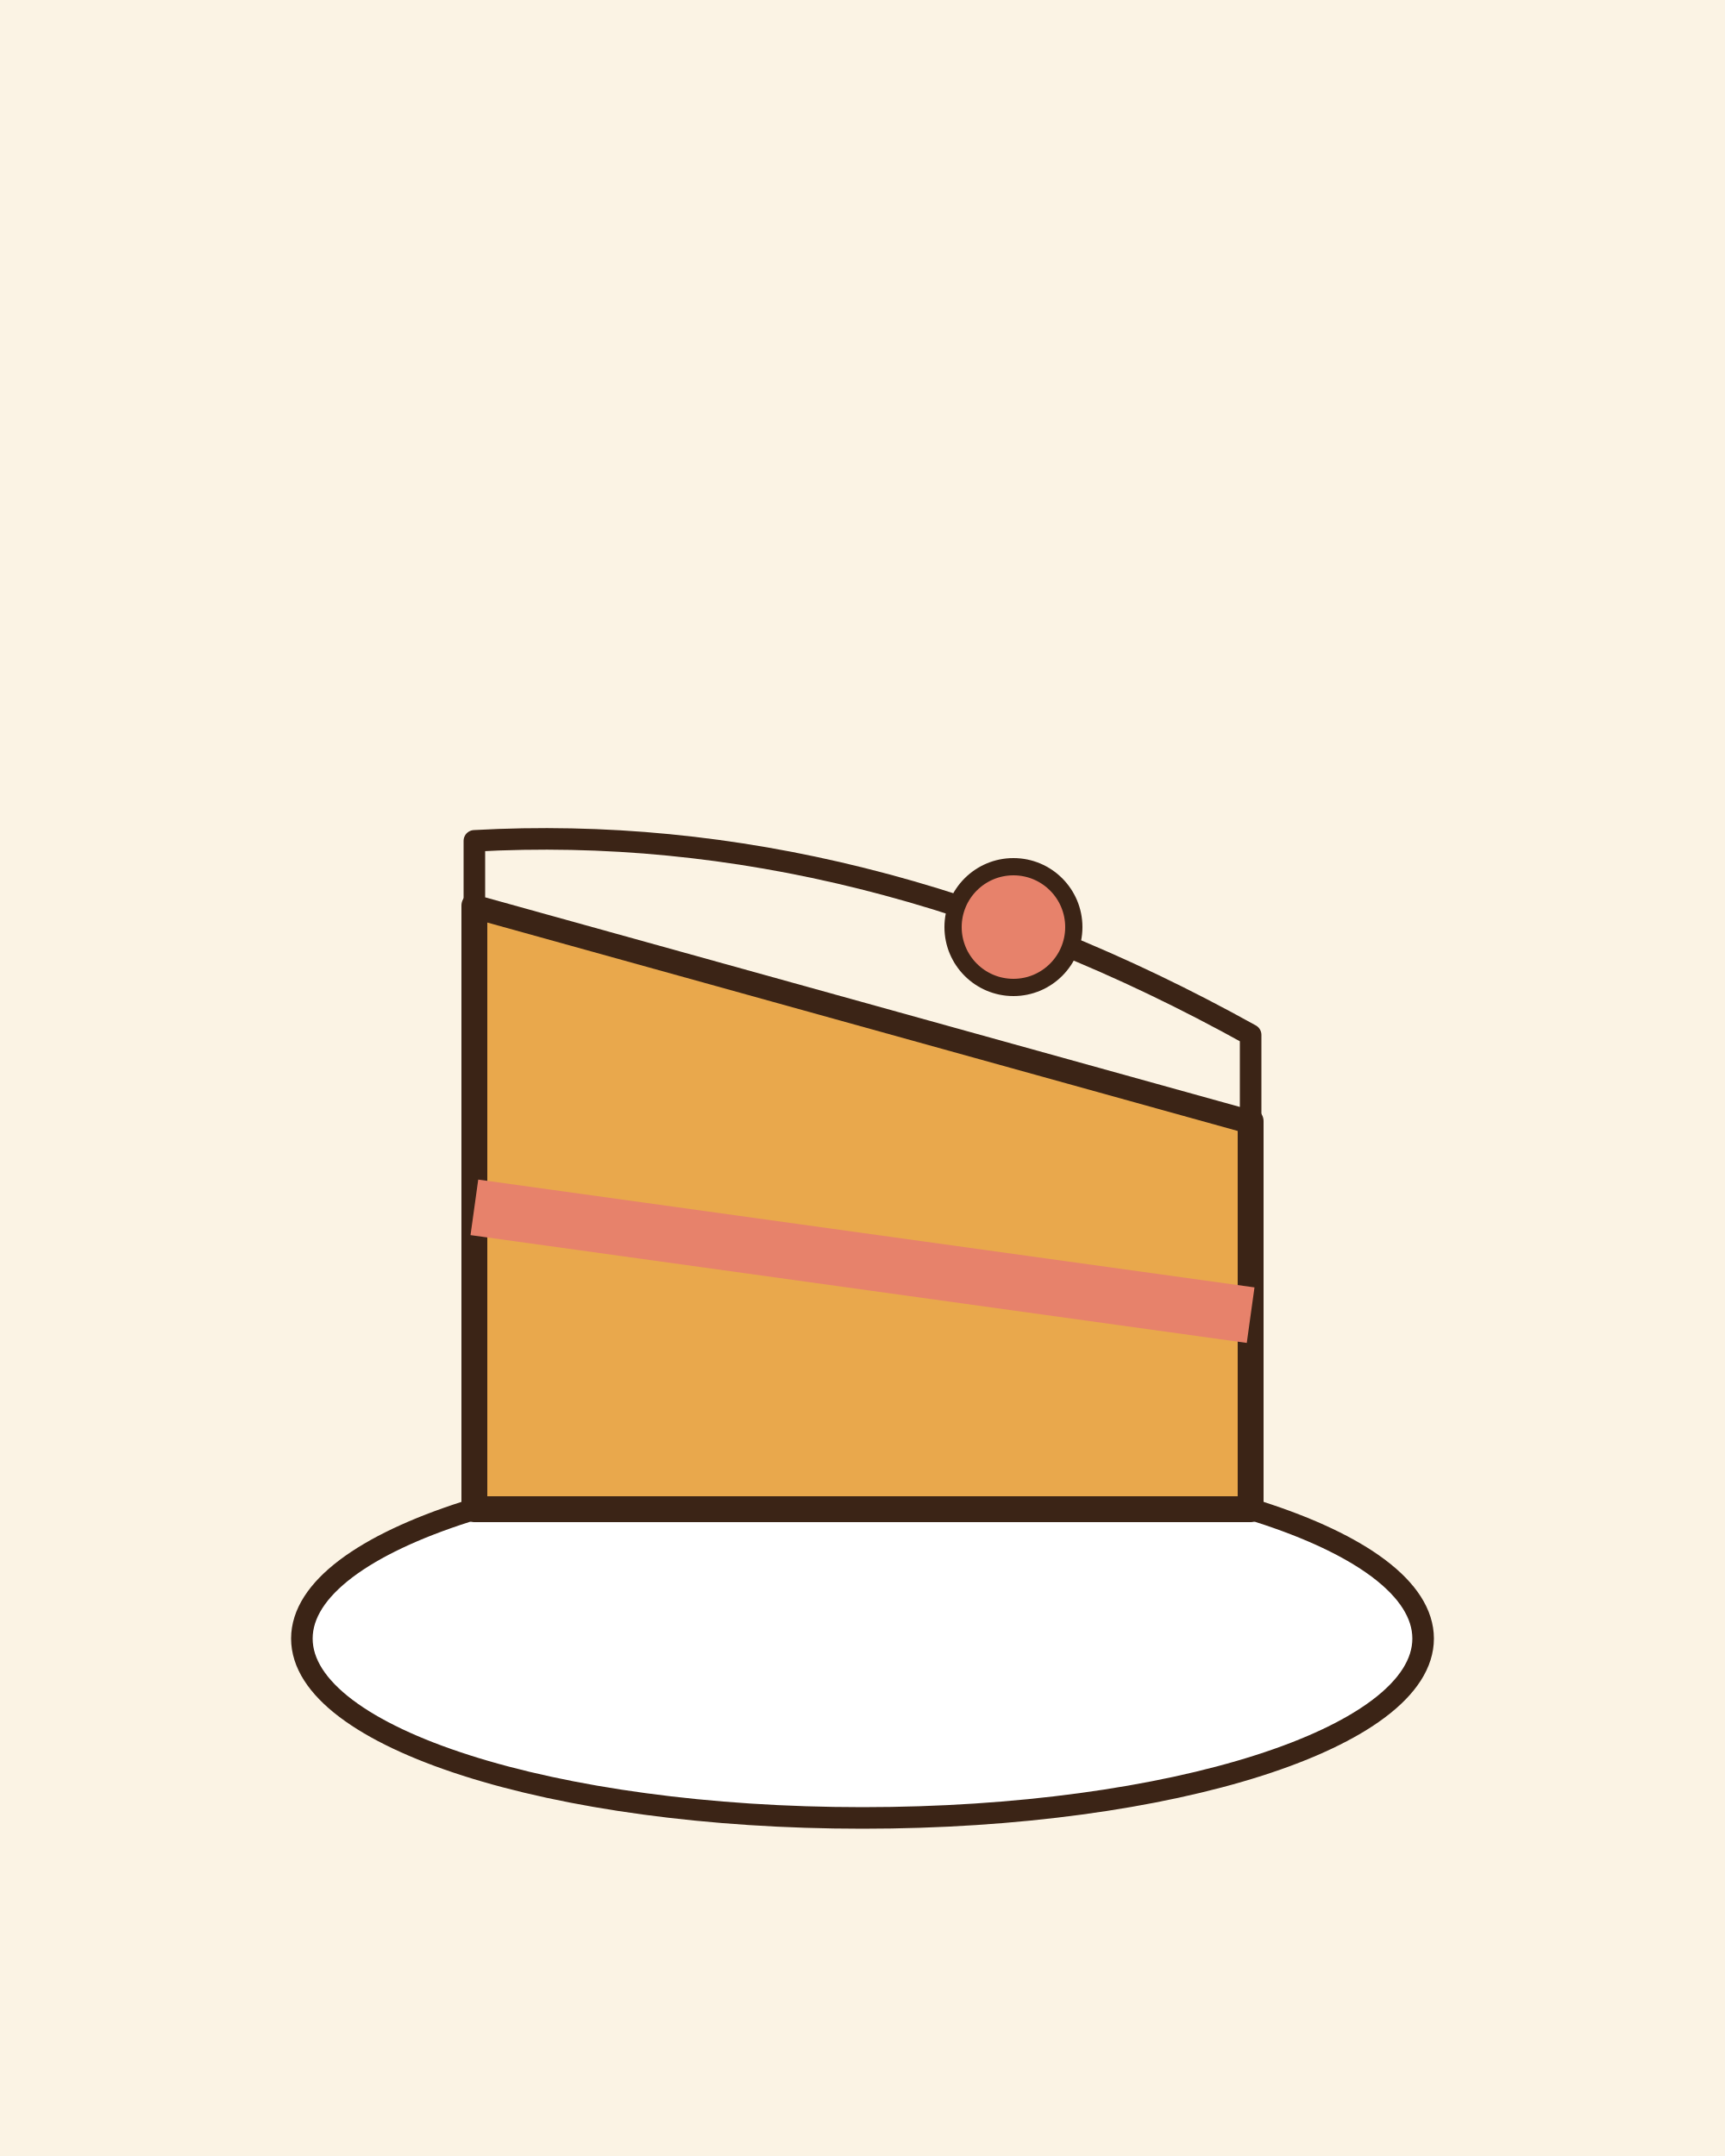
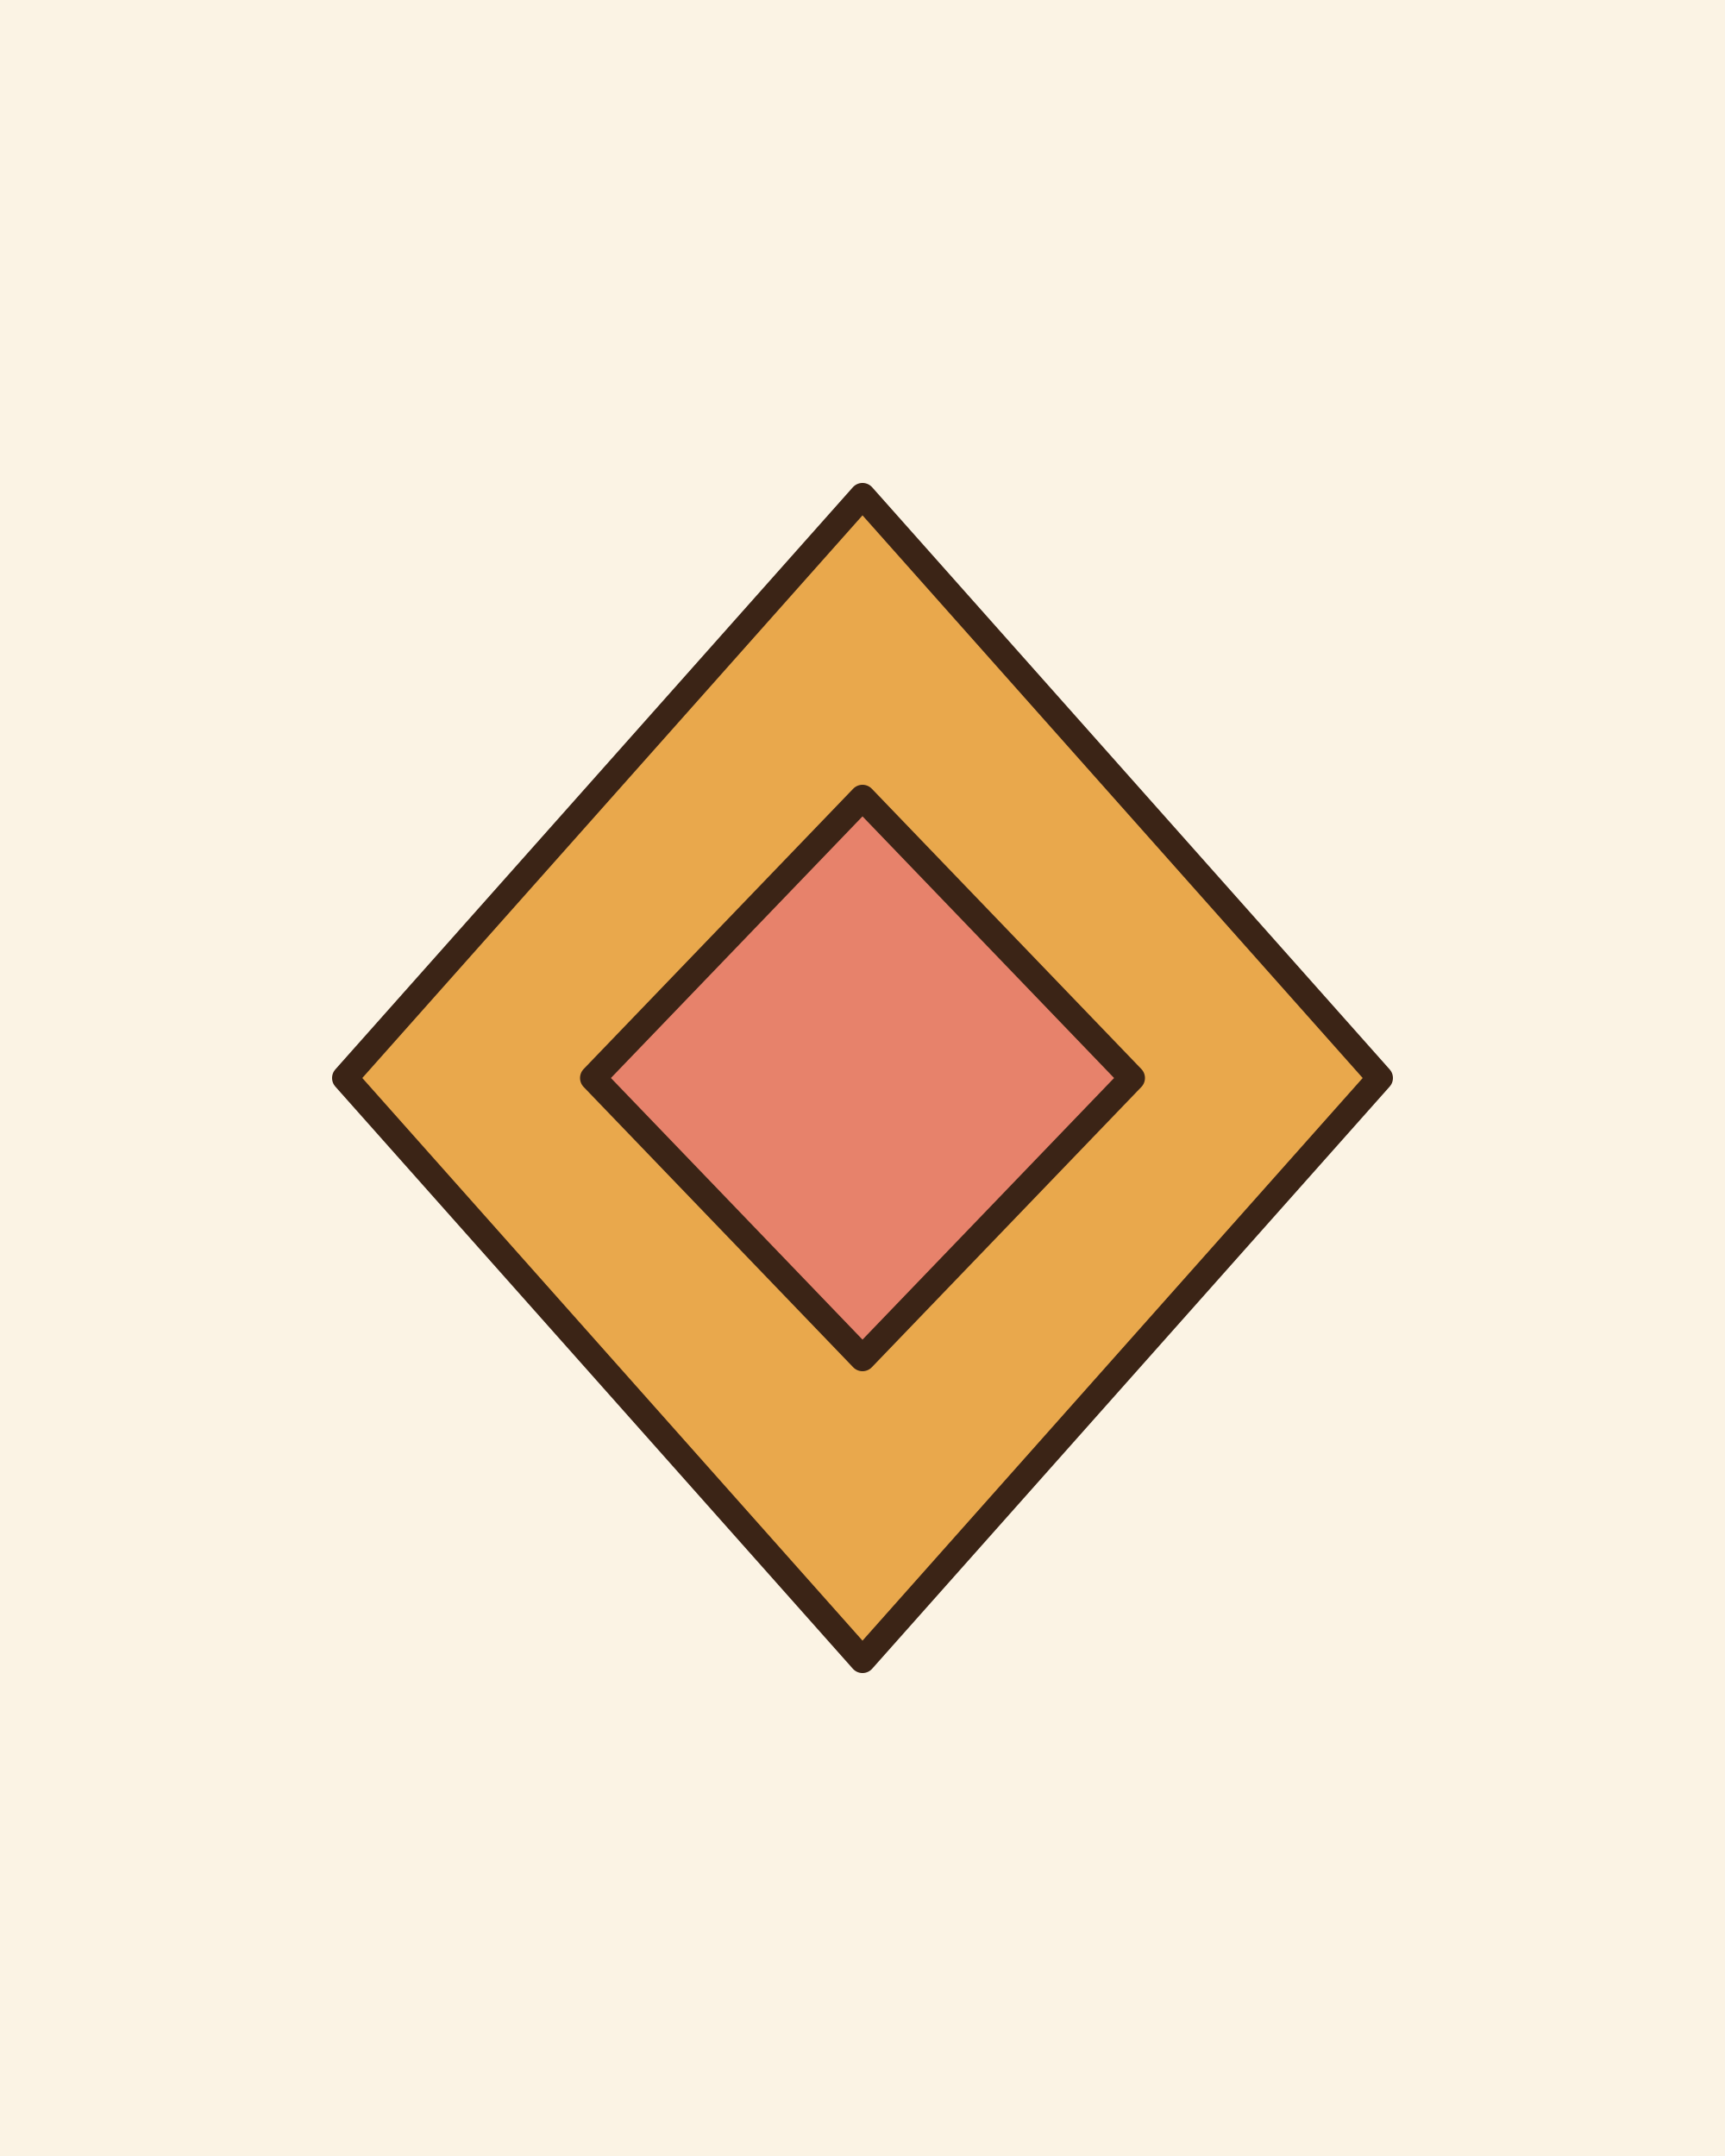
<svg xmlns="http://www.w3.org/2000/svg" viewBox="0 0 800 1000" width="800" height="1000">
  <rect width="800" height="1000" fill="#FBF3E4" />
-   <ellipse cx="400" cy="760" rx="260" ry="83.2" fill="#fff" stroke="#3B2416" stroke-width="10" />
-   <path d="M220 700 L580 700 L580 520 L220 420Z" fill="#E9A84C" stroke="#3B2416" stroke-width="12" stroke-linejoin="round" />
-   <path d="M220 560 L580 610" stroke="#E7826B" stroke-width="26" />
-   <path d="M220 420 L580 520 L580 480 Q400 380 220 390Z" fill="#FBF3E4" stroke="#3B2416" stroke-width="10" stroke-linejoin="round" />
-   <circle cx="470" cy="430" r="28" fill="#E7826B" stroke="#3B2416" stroke-width="8" />
+   <path d="M400 230 L640 500 L400 770 L160 500Z" fill="#E9A84C" stroke="#3B2416" stroke-width="12" stroke-linejoin="round" />
+   <path d="M400 370 L525 500 L400 630 L275 500Z" fill="#E7826B" stroke="#3B2416" stroke-width="12" stroke-linejoin="round" />
</svg>
